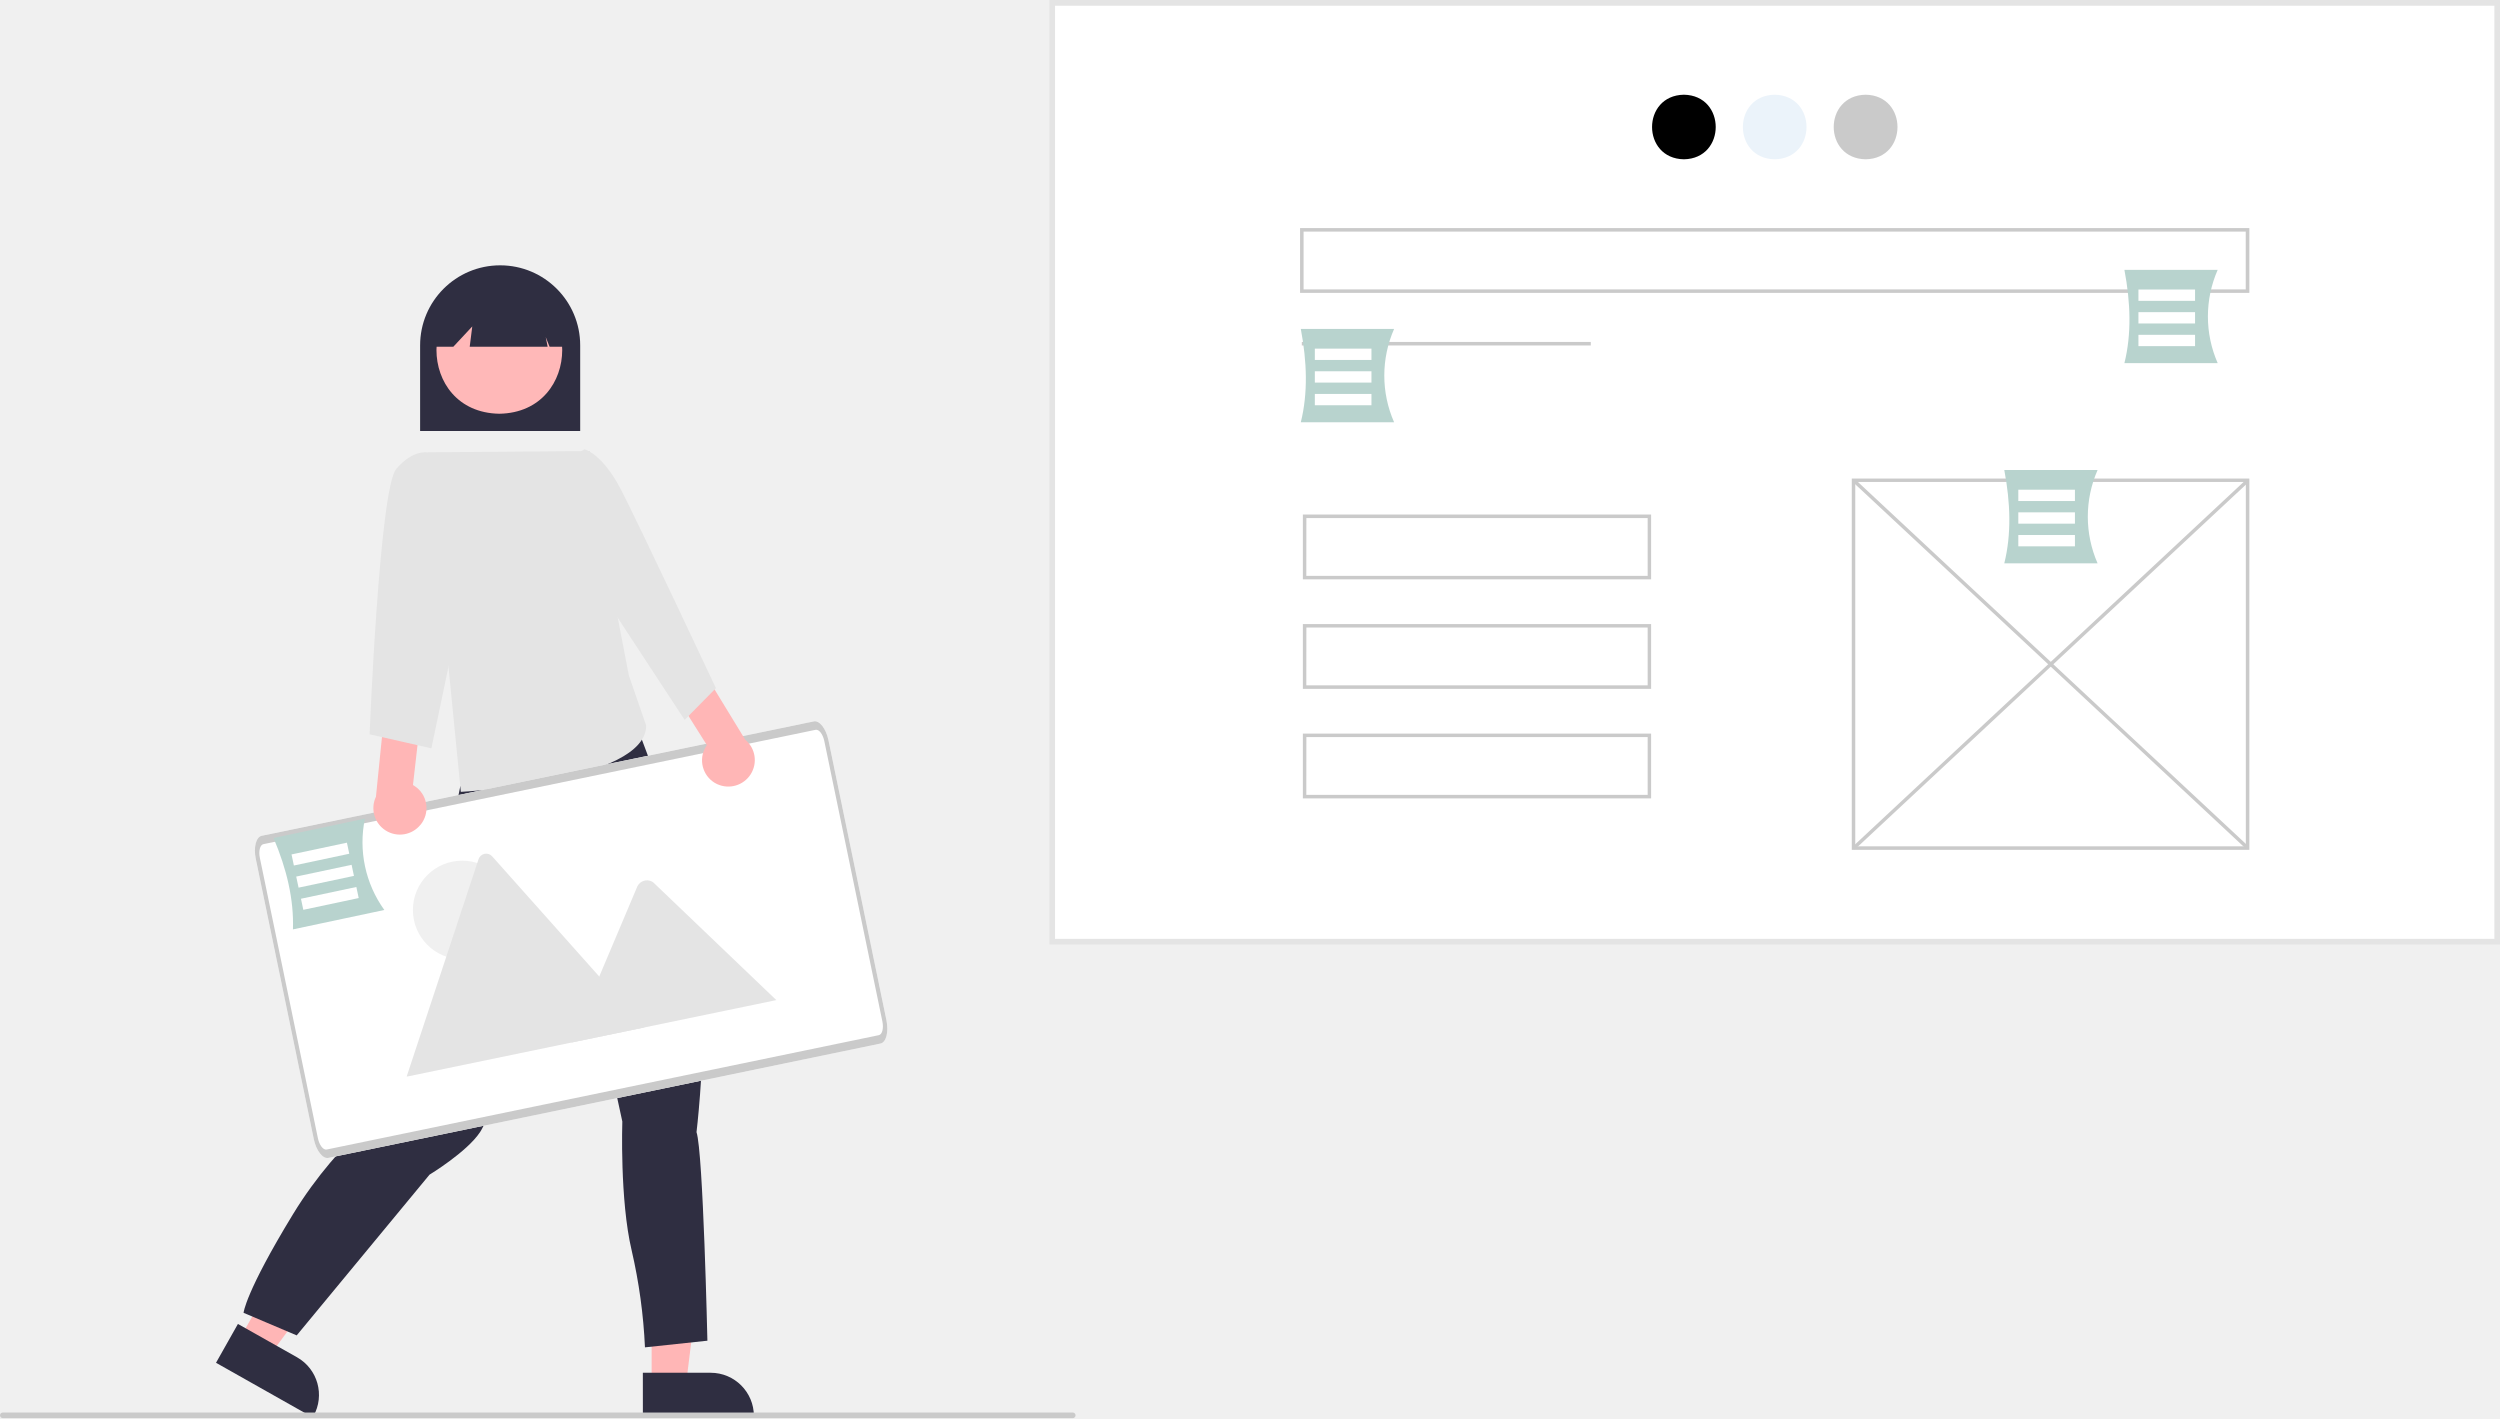
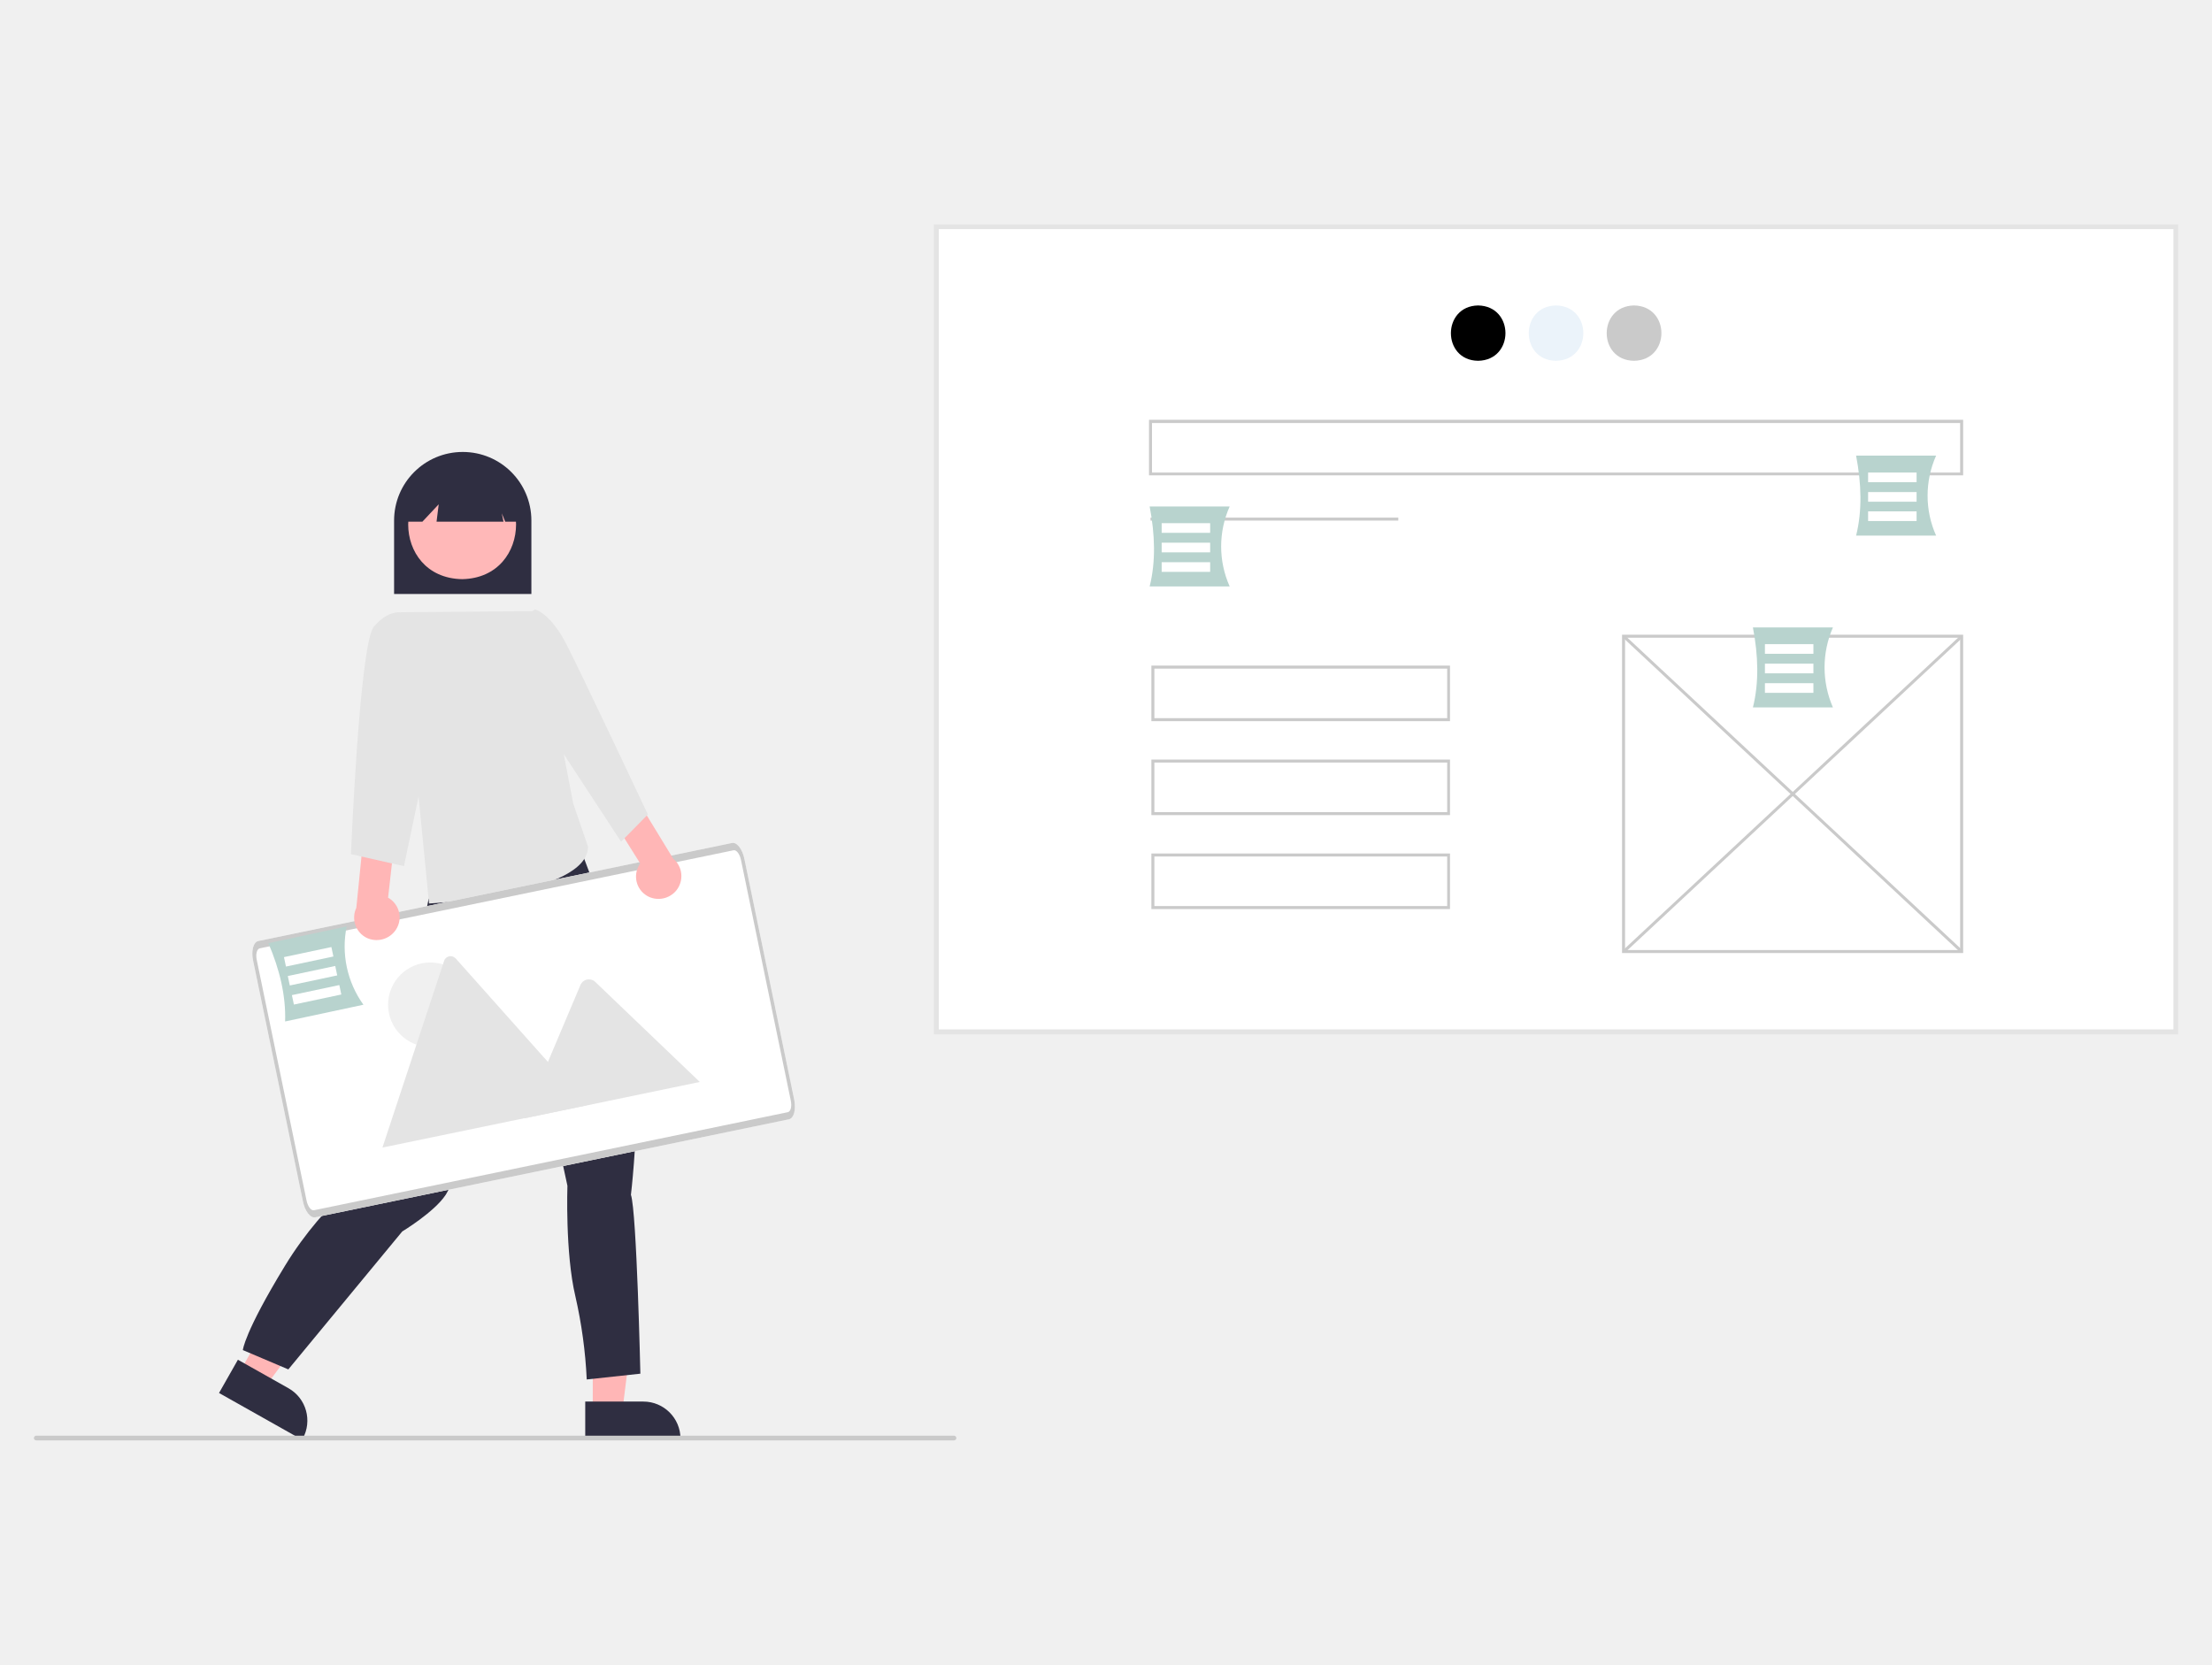
- <svg xmlns="http://www.w3.org/2000/svg" id="Capa_1" data-name="Capa 1" viewBox="0 0 804 456.1">
-   <defs>
-     <style>.cls-1{fill:#fff;}.cls-2{fill:#e4e4e4;}.cls-3{fill:#ebf3fa;}.cls-4{fill:#cacaca;}.cls-5{fill:#b8d3ce;}.cls-6{fill:#2f2e41;}.cls-7{fill:#ffb6b6;}.cls-8{fill:#ffb8b8;}.cls-9{fill:#f0f0f0;}</style>
-   </defs>
-   <g id="Grupo_616" data-name="Grupo 616">
-     <rect id="Rectángulo_296" data-name="Rectángulo 296" class="cls-1" x="338.4" y="0.93" width="464.69" height="301.91" />
-     <path id="Trazado_1470" data-name="Trazado 1470" class="cls-2" d="M804,303.74H337.5V0H804Zm-464.7-1.8H802.19V1.84H339.3Z" />
-     <path id="Trazado_1471" data-name="Trazado 1471" d="M541.54,30.46c13.65.23,13.65,20.54,0,20.77C527.89,51,527.89,30.69,541.54,30.46Z" />
-     <path id="Trazado_1472" data-name="Trazado 1472" class="cls-3" d="M570.74,30.46c13.65.23,13.65,20.54,0,20.77C557.1,51,557.1,30.69,570.74,30.46Z" />
-     <path id="Trazado_1473" data-name="Trazado 1473" class="cls-4" d="M600,30.46c13.65.23,13.64,20.54,0,20.77C586.3,51,586.3,30.69,600,30.46Z" />
-     <rect id="Rectángulo_297" data-name="Rectángulo 297" class="cls-4" x="418.66" y="109.97" width="92.94" height="1.13" />
-     <path id="Trazado_1474" data-name="Trazado 1474" class="cls-4" d="M723.39,273.31H595.53V153.9H723.39Zm-126.74-1.13H722.26V155H596.65Z" />
-     <rect id="Rectángulo_298" data-name="Rectángulo 298" class="cls-4" x="658.89" y="126.93" width="1.13" height="173.31" transform="translate(53.42 550.07) rotate(-46.99)" />
-     <rect id="Rectángulo_299" data-name="Rectángulo 299" class="cls-4" x="572.79" y="213.07" width="173.31" height="1.13" transform="translate(31.53 507.29) rotate(-43.01)" />
-     <path id="Trazado_1475" data-name="Trazado 1475" class="cls-4" d="M723.39,94.19H418.1V73.35H723.39ZM419.23,93.07h303V74.48h-303Z" />
-     <path id="Trazado_1476" data-name="Trazado 1476" class="cls-4" d="M531,186.31H419V165.47H531Zm-110.89-1.12H529.89V166.6H420.13Z" />
-     <path id="Trazado_1477" data-name="Trazado 1477" class="cls-4" d="M531,221.54H419V200.7H531Zm-110.89-1.13H529.89V201.82H420.13Z" />
-     <path id="Trazado_1478" data-name="Trazado 1478" class="cls-4" d="M531,256.76H419V235.92H531Zm-110.89-1.13H529.89V237.05H420.13Z" />
-     <path id="Trazado_1479" data-name="Trazado 1479" class="cls-5" d="M448.34,135.79h-30c2.32-9.33,2-19.43,0-30h30A37.3,37.3,0,0,0,448.34,135.79Z" />
-     <rect id="Rectángulo_300" data-name="Rectángulo 300" class="cls-1" x="422.85" y="112.12" width="18.21" height="3.64" />
-     <rect id="Rectángulo_301" data-name="Rectángulo 301" class="cls-1" x="422.85" y="119.4" width="18.21" height="3.64" />
-     <rect id="Rectángulo_302" data-name="Rectángulo 302" class="cls-1" x="422.85" y="126.69" width="18.21" height="3.64" />
-     <path id="Trazado_1480" data-name="Trazado 1480" class="cls-5" d="M674.58,181.16h-30c2.32-9.33,2-19.43,0-30h30A37.38,37.38,0,0,0,674.58,181.16Z" />
-     <rect id="Rectángulo_303" data-name="Rectángulo 303" class="cls-1" x="649.09" y="157.49" width="18.21" height="3.64" />
-     <rect id="Rectángulo_304" data-name="Rectángulo 304" class="cls-1" x="649.09" y="164.77" width="18.21" height="3.64" />
-     <rect id="Rectángulo_305" data-name="Rectángulo 305" class="cls-1" x="649.09" y="172.06" width="18.21" height="3.64" />
-     <path id="Trazado_1481" data-name="Trazado 1481" class="cls-5" d="M713.21,116.78h-30c2.32-9.33,2-19.43,0-30h30a37.3,37.3,0,0,0,0,30Z" />
-     <rect id="Rectángulo_306" data-name="Rectángulo 306" class="cls-1" x="687.72" y="93.11" width="18.21" height="3.64" />
-     <rect id="Rectángulo_307" data-name="Rectángulo 307" class="cls-1" x="687.72" y="100.39" width="18.21" height="3.64" />
-     <rect id="Rectángulo_308" data-name="Rectángulo 308" class="cls-1" x="687.72" y="107.68" width="18.21" height="3.64" />
-     <path id="Trazado_1482" data-name="Trazado 1482" class="cls-6" d="M186.59,138.61H135.11V111.07a25.74,25.74,0,0,1,51.48,0Z" />
-     <path id="Trazado_1483" data-name="Trazado 1483" class="cls-7" d="M209.57,445.09h11.07l5.27-42.71H209.56Z" />
-     <path id="Trazado_1484" data-name="Trazado 1484" class="cls-6" d="M206.74,441.48h21.81a13.9,13.9,0,0,1,13.9,13.9h0v.45h-35.7Z" />
-     <path id="Trazado_1485" data-name="Trazado 1485" class="cls-7" d="M77.21,430.32l9.64,5.44,25.58-34.6-14.23-8Z" />
-     <path id="Trazado_1486" data-name="Trazado 1486" class="cls-6" d="M76.52,425.78l19,10.72h0a13.9,13.9,0,0,1,5.27,18.93l-.22.4L69.47,438.27Z" />
-     <path id="Trazado_1487" data-name="Trazado 1487" class="cls-6" d="M148,253l-.85,4.27s-2.57,2.56-1.29,3.85.86,7.26.86,7.26c-.72,10.91-15,72.19-17.52,84.16,0,0-19.65,12.82-35,38S78.33,422.2,78.33,422.2l17.09,7.26,42.72-51.69s12-7.27,16.24-13.67,30.76-72.63,30.76-72.63l15,69.21s-.85,25.2,3,41.44a173.41,173.41,0,0,1,4.28,31.19l20.08-2.14S226.15,370.5,224,364.1c0,0,9-73.92-9-103.39l-14.47-38.56-14.16-5.45Z" />
-     <path id="Trazado_1488" data-name="Trazado 1488" class="cls-8" d="M160.58,92.06c27,.46,26.95,40.56,0,41C133.63,132.62,133.63,92.52,160.58,92.06Z" />
-     <path id="Trazado_1489" data-name="Trazado 1489" class="cls-6" d="M181.33,111.51h-4.58l-1.25-3.12.62,3.12H151.06l.82-6.53-6.09,6.53h-6.08V108a20.81,20.81,0,0,1,41.62-.29v3.83Z" />
-     <path id="Trazado_1490" data-name="Trazado 1490" class="cls-2" d="M188.38,145.05l-50.95.41,10.77,109.2s59.57-3.14,59.61-21.33l-5.58-16.15Z" />
-     <path id="Path_138" data-name="Path 138" class="cls-1" d="M283.18,335.6,105.6,372.38c-1.81.37-3.91-2.34-4.68-6.05L82.26,276.2c-.77-3.72.08-7,1.9-7.41L261.73,232c1.82-.37,3.91,2.33,4.69,6l18.66,90.13C285.84,331.91,285,335.22,283.18,335.6Z" />
-     <g id="Group_38" data-name="Group 38">
-       <circle id="Ellipse_7" data-name="Ellipse 7" class="cls-9" cx="148.65" cy="292.65" r="15.86" />
-       <path id="Path_63" data-name="Path 63" class="cls-2" d="M207.26,330.42l-76.18,15.77-.29,0,23.11-69.87a2.58,2.58,0,0,1,4.39-.91l32.85,36.87,1.57,1.76Z" />
-       <path id="Path_65" data-name="Path 65" class="cls-2" d="M249.67,321.63l-65.89,13.65,8.93-21.19.64-1.53L205,285a3.45,3.45,0,0,1,4.62-1.52,3.37,3.37,0,0,1,.32.19,1.81,1.81,0,0,1,.3.25Z" />
+ <svg xmlns="http://www.w3.org/2000/svg" version="1.1" id="Capa_1" x="0px" y="0px" viewBox="0 0 1031.1 776.1" style="enable-background:new 0 0 1031.1 776.1;" xml:space="preserve">
+   <style type="text/css">
+ 	.st0{fill:#FFFFFF;}
+ 	.st1{fill:#E4E4E4;}
+ 	.st2{fill:#EBF3FA;}
+ 	.st3{fill:#CACACA;}
+ 	.st4{fill:#B8D3CE;}
+ 	.st5{fill:#2F2E41;}
+ 	.st6{fill:#FFB6B6;}
+ 	.st7{fill:#FFB8B8;}
+ 	.st8{fill:#F0F0F0;}
+ </style>
+   <g id="Grupo_616">
+     <rect id="Rectángulo_296" x="436.5" y="105.7" class="st0" width="577.7" height="375.3" />
+     <path id="Trazado_1470" class="st1" d="M1015.3,482.2h-580V104.6h580V482.2z M437.6,479.9h575.5V106.8H437.6V479.9z" />
+     <path id="Trazado_1471" d="M689,142.4c17,0.3,17,25.5,0,25.8C672.1,168,672.1,142.7,689,142.4z" />
+     <path id="Trazado_1472" class="st2" d="M725.3,142.4c17,0.3,17,25.5,0,25.8C708.4,168,708.4,142.7,725.3,142.4z" />
+     <path id="Trazado_1473" class="st3" d="M761.7,142.4c17,0.3,17,25.5,0,25.8C744.7,168,744.7,142.7,761.7,142.4z" />
+     <rect id="Rectángulo_297" x="536.3" y="241.3" class="st3" width="115.5" height="1.4" />
+     <path id="Trazado_1474" class="st3" d="M915.1,444.3h-159V295.9h159V444.3z M757.5,442.9h156.2V297.3H757.5V442.9z" />
+     <rect id="Rectángulo_298" x="834.9" y="262.3" transform="matrix(0.6821 -0.7312 0.7312 0.6821 -4.9693 728.6412)" class="st3" width="1.4" height="215.5" />
+     <rect id="Rectángulo_299" x="727.9" y="369.5" transform="matrix(0.7312 -0.6821 0.6821 0.7312 -27.9377 669.5079)" class="st3" width="215.5" height="1.4" />
+     <path id="Trazado_1475" class="st3" d="M915.1,221.6H535.6v-25.9h379.5V221.6z M537,220.3h376.7v-23.1H537L537,220.3z" />
+     <path id="Trazado_1476" class="st3" d="M675.9,336.2H536.7v-25.9h139.2V336.2z M538.1,334.8h136.5v-23.1H538.1L538.1,334.8z" />
+     <path id="Trazado_1477" class="st3" d="M675.9,380H536.7v-25.9h139.2V380z M538.1,378.6h136.5v-23.1H538.1L538.1,378.6z" />
+     <path id="Trazado_1478" class="st3" d="M675.9,423.8H536.7v-25.9h139.2V423.8z M538.1,422.4h136.5v-23.1H538.1L538.1,422.4z" />
+     <path id="Trazado_1479" class="st4" d="M573.2,273.4h-37.3c2.9-11.6,2.5-24.2,0-37.3h37.3C567.9,248,567.9,261.5,573.2,273.4z" />
+     <rect id="Rectángulo_300" x="541.5" y="243.9" class="st0" width="22.6" height="4.5" />
+     <rect id="Rectángulo_301" x="541.5" y="253" class="st0" width="22.6" height="4.5" />
+     <rect id="Rectángulo_302" x="541.5" y="262.1" class="st0" width="22.6" height="4.5" />
+     <path id="Trazado_1480" class="st4" d="M854.4,329.8h-37.3c2.9-11.6,2.5-24.2,0-37.3h37.3C849.2,304.4,849.2,317.9,854.4,329.8z" />
+     <rect id="Rectángulo_303" x="822.7" y="300.3" class="st0" width="22.6" height="4.5" />
+     <rect id="Rectángulo_304" x="822.7" y="309.4" class="st0" width="22.6" height="4.5" />
+     <rect id="Rectángulo_305" x="822.7" y="318.5" class="st0" width="22.6" height="4.5" />
+     <path id="Trazado_1481" class="st4" d="M902.5,249.7h-37.3c2.9-11.6,2.5-24.2,0-37.3h37.3C897.2,224.3,897.2,237.9,902.5,249.7z" />
+     <rect id="Rectángulo_306" x="870.8" y="220.3" class="st0" width="22.6" height="4.5" />
+     <rect id="Rectángulo_307" x="870.8" y="229.4" class="st0" width="22.6" height="4.5" />
+     <rect id="Rectángulo_308" x="870.8" y="238.4" class="st0" width="22.6" height="4.5" />
+     <path id="Trazado_1482" class="st5" d="M247.7,276.9h-64v-34.2c0-17.7,14.3-32,32-32c17.7,0,32,14.3,32,32V276.9z" />
+     <path id="Trazado_1483" class="st6" d="M276.3,657.9h13.8l6.6-53.1h-20.3L276.3,657.9z" />
+     <path id="Trazado_1484" class="st5" d="M272.8,653.4h27.1c9.5,0,17.3,7.7,17.3,17.3l0,0v0.6h-44.4L272.8,653.4z" />
+     <path id="Trazado_1485" class="st6" d="M111.8,639.5l12,6.8l31.8-43l-17.7-9.9L111.8,639.5z" />
+     <path id="Trazado_1486" class="st5" d="M110.9,633.9l23.6,13.3l0,0c8.3,4.7,11.2,15.2,6.6,23.5l-0.3,0.5l-38.7-21.8L110.9,633.9z" />
+     <path id="Trazado_1487" class="st5" d="M199.8,419.1l-1.1,5.3c0,0-3.2,3.2-1.6,4.8c1.6,1.6,1.1,9,1.1,9   c-0.9,13.6-18.6,89.7-21.8,104.6c0,0-24.4,15.9-43.5,47.2c-19.1,31.3-19.7,39.4-19.7,39.4l21.2,9l53.1-64.3c0,0,14.9-9,20.2-17   c5.3-8,38.2-90.3,38.2-90.3l18.6,86c0,0-1.1,31.3,3.7,51.5c2.9,12.7,4.7,25.7,5.3,38.8l25-2.7c0,0-1.7-75.4-4.4-83.4   c0,0,11.2-91.9-11.2-128.5l-18-47.9l-17.6-6.8L199.8,419.1z" />
+     <path id="Trazado_1488" class="st7" d="M215.4,219c33.6,0.6,33.5,50.4,0,51C181.9,269.4,181.9,219.6,215.4,219z" />
+     <path id="Trazado_1489" class="st5" d="M241.2,243.2h-5.7l-1.6-3.9l0.8,3.9h-31.2l1-8.1l-7.6,8.1h-7.6v-4.4   c-0.1-14.3,11.4-26,25.7-26.1c14.3-0.1,26,11.4,26.1,25.7V243.2L241.2,243.2z" />
+     <path id="Trazado_1490" class="st1" d="M250,284.9l-63.3,0.5L200,421.2c0,0,74.1-3.9,74.1-26.5l-6.9-20.1L250,284.9z" />
+     <path id="Path_138" class="st0" d="M367.8,521.8l-220.8,45.7c-2.3,0.5-4.9-2.9-5.8-7.5L118,447.9c-1-4.6,0.1-8.7,2.4-9.2L341.2,393   c2.3-0.5,4.9,2.9,5.8,7.5l23.2,112.1C371.1,517.2,370.1,521.3,367.8,521.8z" />
+     <g id="Group_38">
+       <circle id="Ellipse_7" class="st8" cx="200.6" cy="468.4" r="19.7" />
+       <path id="Path_63" class="st1" d="M273.4,515.3l-94.7,19.6h-0.4l28.7-86.9c0.5-1.7,2.4-2.6,4-2.1c0.5,0.2,1,0.5,1.4,0.9l40.8,45.8    l2,2.2L273.4,515.3z" />
+       <path id="Path_65" class="st1" d="M326.2,504.4l-81.9,17l11.1-26.3l0.8-1.9l14.5-34.3c1.1-2.1,3.6-2.9,5.7-1.9    c0.1,0.1,0.3,0.2,0.4,0.2c0.1,0.1,0.3,0.2,0.4,0.3L326.2,504.4z" />
    </g>
-     <path id="Path_138-2" data-name="Path 138-2" class="cls-4" d="M283.18,335.6,105.6,372.38c-1.81.37-3.91-2.34-4.68-6.05L82.26,276.2c-.77-3.72.08-7,1.9-7.41L261.73,232c1.82-.37,3.91,2.33,4.69,6l18.66,90.13C285.84,331.91,285,335.22,283.18,335.6ZM84.71,271.48c-1.09.23-1.6,2.22-1.13,4.45l18.66,90.13c.46,2.22,1.72,3.85,2.81,3.63l177.58-36.78c1.09-.22,1.6-2.21,1.14-4.44L265.1,238.34c-.46-2.23-1.72-3.86-2.81-3.63Z" />
-     <path id="Trazado_1491" data-name="Trazado 1491" class="cls-7" d="M230.64,252.18a8.47,8.47,0,0,1-4.06-11.27,8.33,8.33,0,0,1,.75-1.29L217,223.25l8.42-8.7,14.24,23.33a8.52,8.52,0,0,1-9,14.3Z" />
-     <path id="Trazado_1492" data-name="Trazado 1492" class="cls-2" d="M180.55,149.35l7.39-4.87s5.7,1.28,11.77,13,30.53,63.83,30.53,63.83l-10.06,10.21-26.82-40.93Z" />
-     <path id="Trazado_1493" data-name="Trazado 1493" class="cls-7" d="M135.26,265.23a8.48,8.48,0,0,0-1.21-11.92,9.64,9.64,0,0,0-1.24-.84L135,233.24l-11.35-4.19-2.75,27.19a8.52,8.52,0,0,0,14.33,9Z" />
-     <path id="Trazado_1494" data-name="Trazado 1494" class="cls-2" d="M144.14,154.87l-6.7-9.37s-4.59-1-10,5.3-8.58,85.35-8.58,85.35l19.87,4.52,11.74-56Z" />
-     <path id="Trazado_1495" data-name="Trazado 1495" class="cls-4" d="M345,456.07H.9a.9.9,0,0,1,0-1.8H345a.9.9,0,1,1,0,1.8Z" />
-     <path id="Trazado_1496" data-name="Trazado 1496" class="cls-5" d="M123.6,292.65l-29.39,6.24c.33-9.61-2-19.43-6.24-29.39l29.39-6.24A37.3,37.3,0,0,0,123.6,292.65Z" />
-     <rect id="Rectángulo_309" data-name="Rectángulo 309" class="cls-1" x="93.92" y="272.86" width="18.21" height="3.64" transform="translate(-54.8 27.39) rotate(-11.99)" />
-     <rect id="Rectángulo_310" data-name="Rectángulo 310" class="cls-1" x="95.43" y="279.98" width="18.21" height="3.64" transform="translate(-56.25 27.86) rotate(-11.99)" />
-     <rect id="Rectángulo_311" data-name="Rectángulo 311" class="cls-1" x="96.95" y="287.11" width="18.21" height="3.64" transform="translate(-57.69 28.33) rotate(-11.99)" />
+     <path id="Path_138-2" class="st3" d="M367.8,521.8l-220.8,45.7c-2.3,0.5-4.9-2.9-5.8-7.5L118,447.9c-1-4.6,0.1-8.7,2.4-9.2   L341.2,393c2.3-0.5,4.9,2.9,5.8,7.5l23.2,112.1C371.1,517.2,370.1,521.3,367.8,521.8z M121.1,442.1c-1.4,0.3-2,2.8-1.4,5.5   l23.2,112.1c0.6,2.8,2.1,4.8,3.5,4.5l220.8-45.7c1.4-0.3,2-2.7,1.4-5.5l-23.2-112.1c-0.6-2.8-2.1-4.8-3.5-4.5L121.1,442.1z" />
+     <path id="Trazado_1491" class="st6" d="M302.5,418.1c-5.3-2.5-7.5-8.7-5-14c0,0,0,0,0,0c0.3-0.6,0.6-1.1,0.9-1.6l-12.8-20.4   l10.5-10.8l17.7,29c4.5,3.7,5.1,10.4,1.4,14.9C312.1,418.9,306.9,420.1,302.5,418.1L302.5,418.1z" />
+     <path id="Trazado_1492" class="st1" d="M240.2,290.2l9.2-6.1c0,0,7.1,1.6,14.6,16.2c7.5,14.6,38,79.4,38,79.4l-12.5,12.7   l-33.3-50.9L240.2,290.2z" />
+     <path id="Trazado_1493" class="st6" d="M183.9,434.3c3.7-4.5,3-11.1-1.5-14.8c-0.5-0.4-1-0.7-1.5-1l2.7-23.9l-14.1-5.2l-3.4,33.8   c-2.5,5.3-0.3,11.6,5,14.1C175.5,439.3,180.8,438.1,183.9,434.3L183.9,434.3z" />
+     <path id="Trazado_1494" class="st1" d="M195,297.1l-8.3-11.6c0,0-5.7-1.2-12.4,6.6s-10.7,106.1-10.7,106.1l24.7,5.6l14.6-69.6   L195,297.1z" />
+     <path id="Trazado_1495" class="st3" d="M444.7,671.5H16.9c-0.6,0-1.1-0.5-1.1-1.1c0-0.6,0.5-1.1,1.1-1.1h427.8   c0.6,0,1.1,0.5,1.1,1.1C445.8,671,445.3,671.5,444.7,671.5C444.7,671.5,444.7,671.5,444.7,671.5z" />
+     <path id="Trazado_1496" class="st4" d="M169.4,468.4l-36.5,7.8c0.4-11.9-2.5-24.2-7.8-36.5l36.5-7.8   C159,444.6,161.8,457.8,169.4,468.4z" />
+     <rect id="Rectángulo_309" x="132.6" y="443.8" transform="matrix(0.9782 -0.2077 0.2077 0.9782 -89.5209 39.6187)" class="st0" width="22.6" height="4.5" />
+     <rect id="Rectángulo_310" x="134.4" y="452.6" transform="matrix(0.9782 -0.2077 0.2077 0.9782 -91.3192 40.2009)" class="st0" width="22.6" height="4.5" />
+     <rect id="Rectángulo_311" x="136.3" y="461.5" transform="matrix(0.9782 -0.2077 0.2077 0.9782 -93.1188 40.7889)" class="st0" width="22.6" height="4.5" />
  </g>
</svg>
